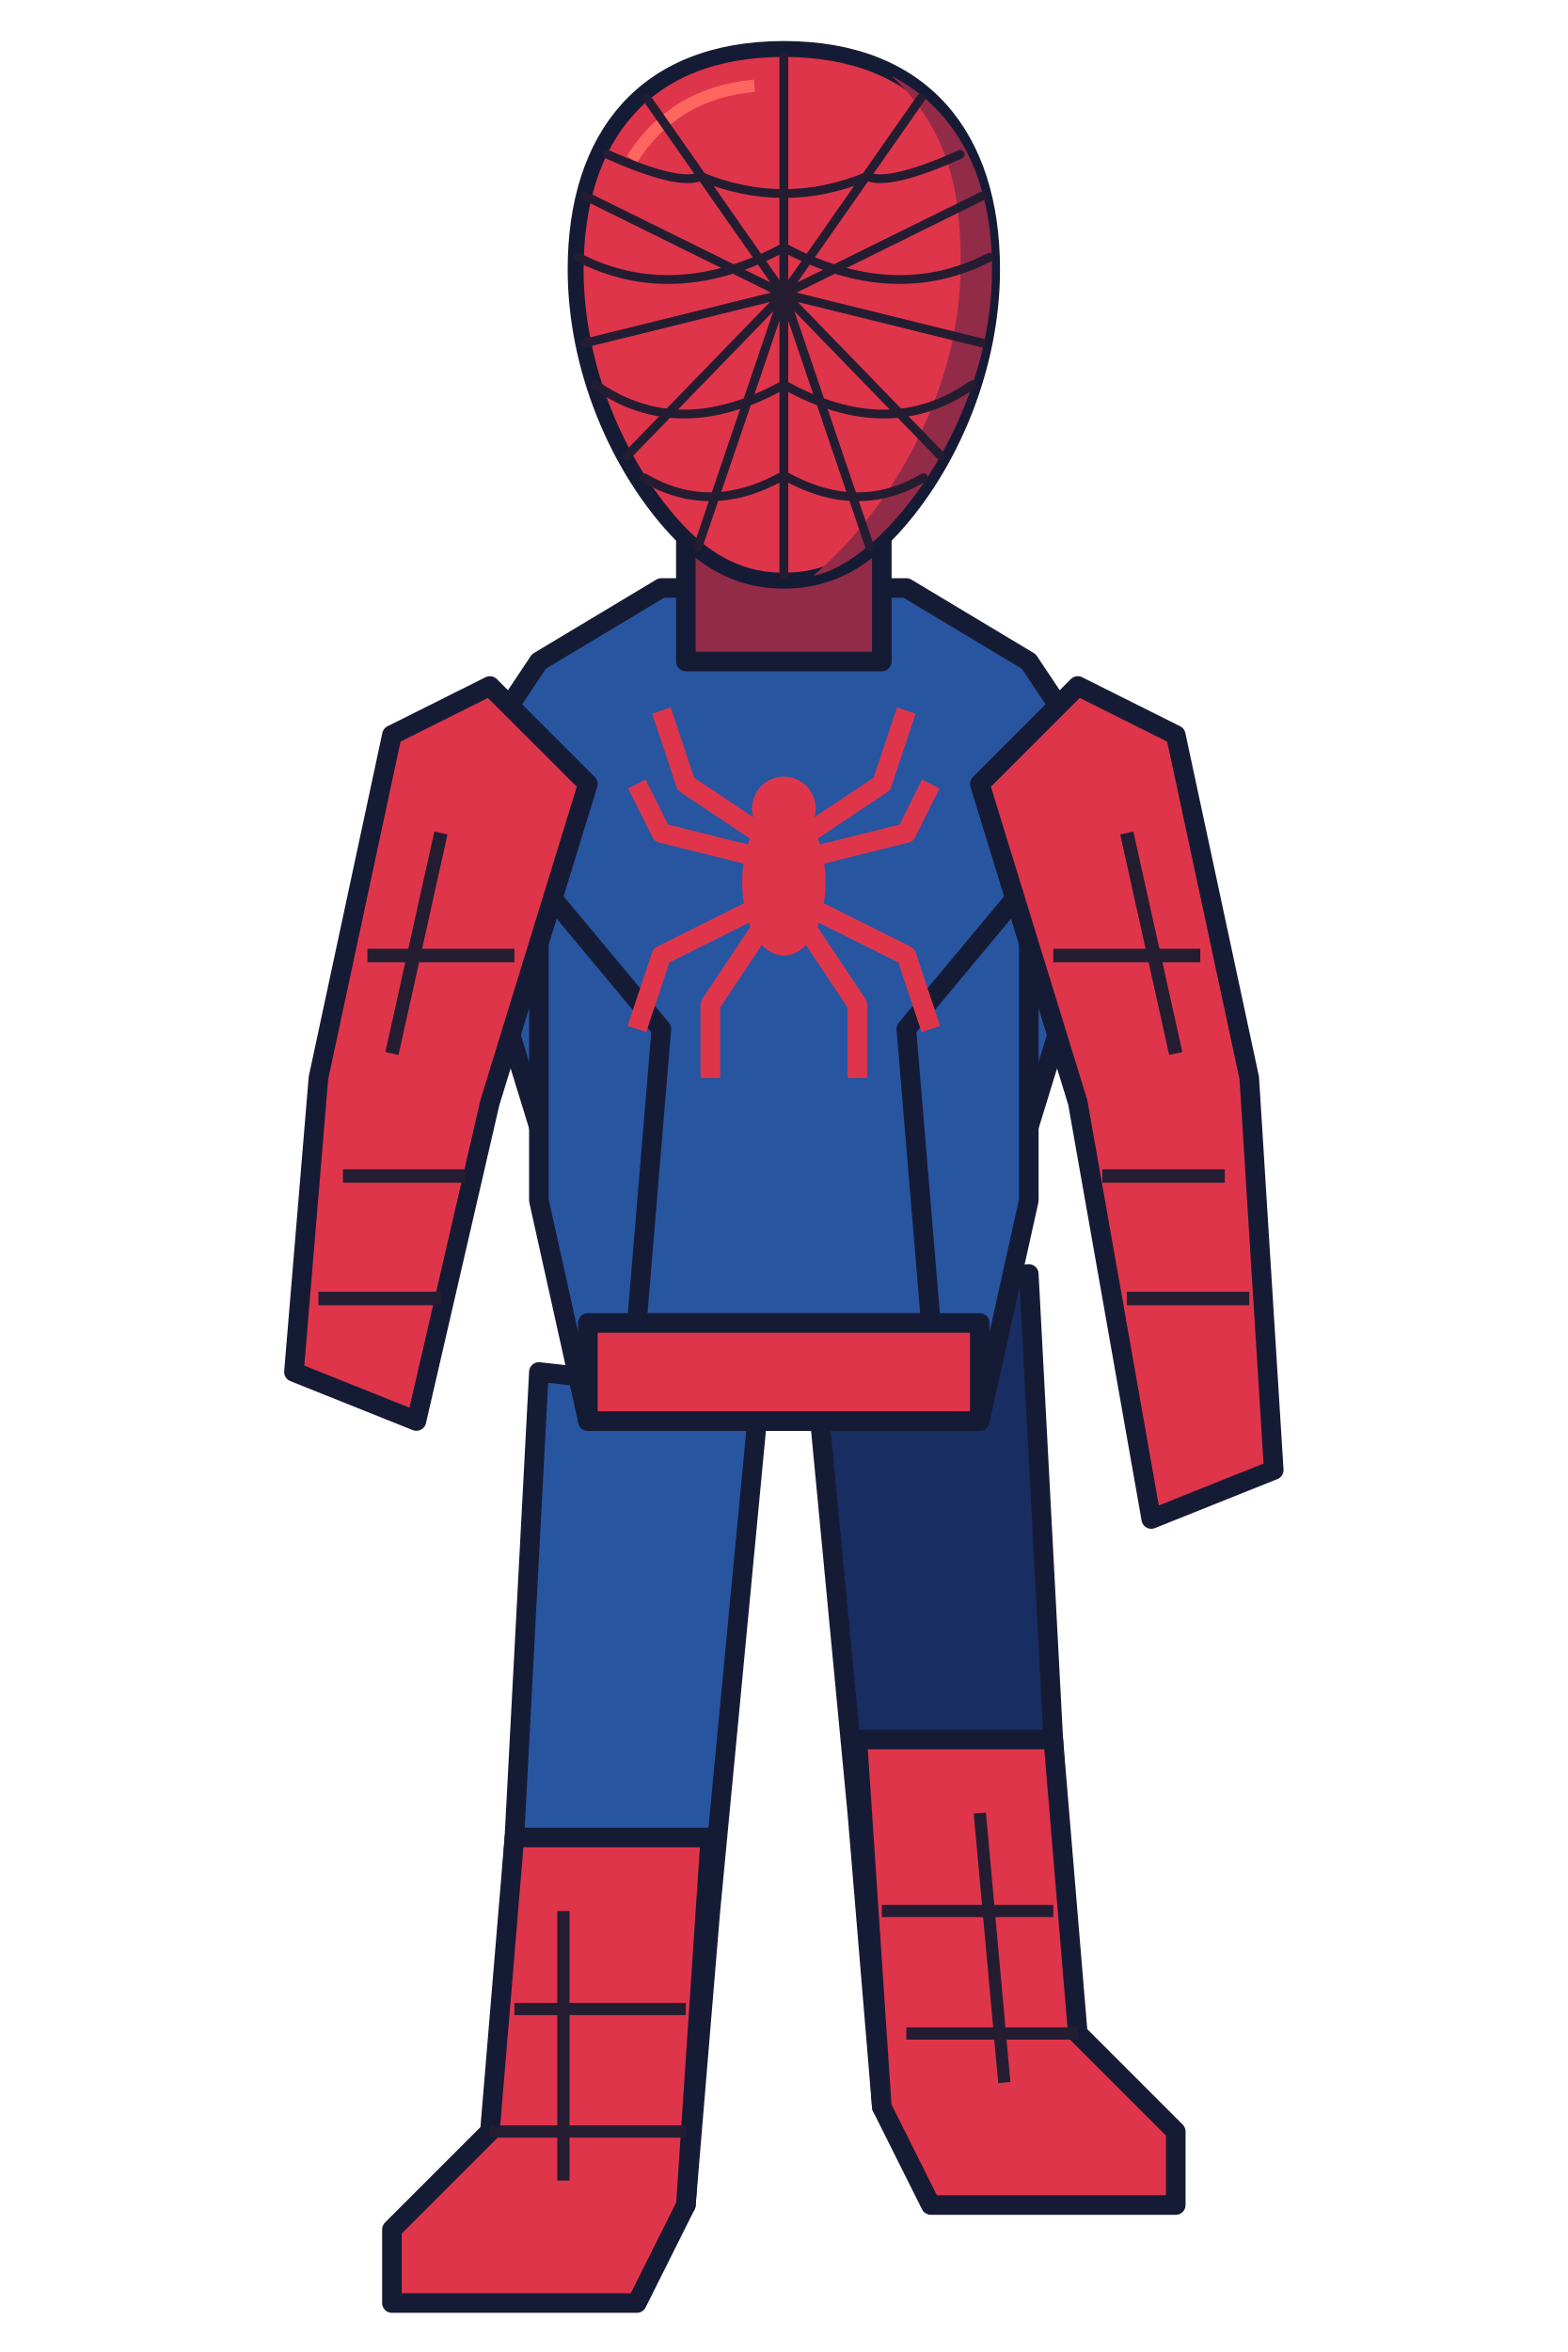
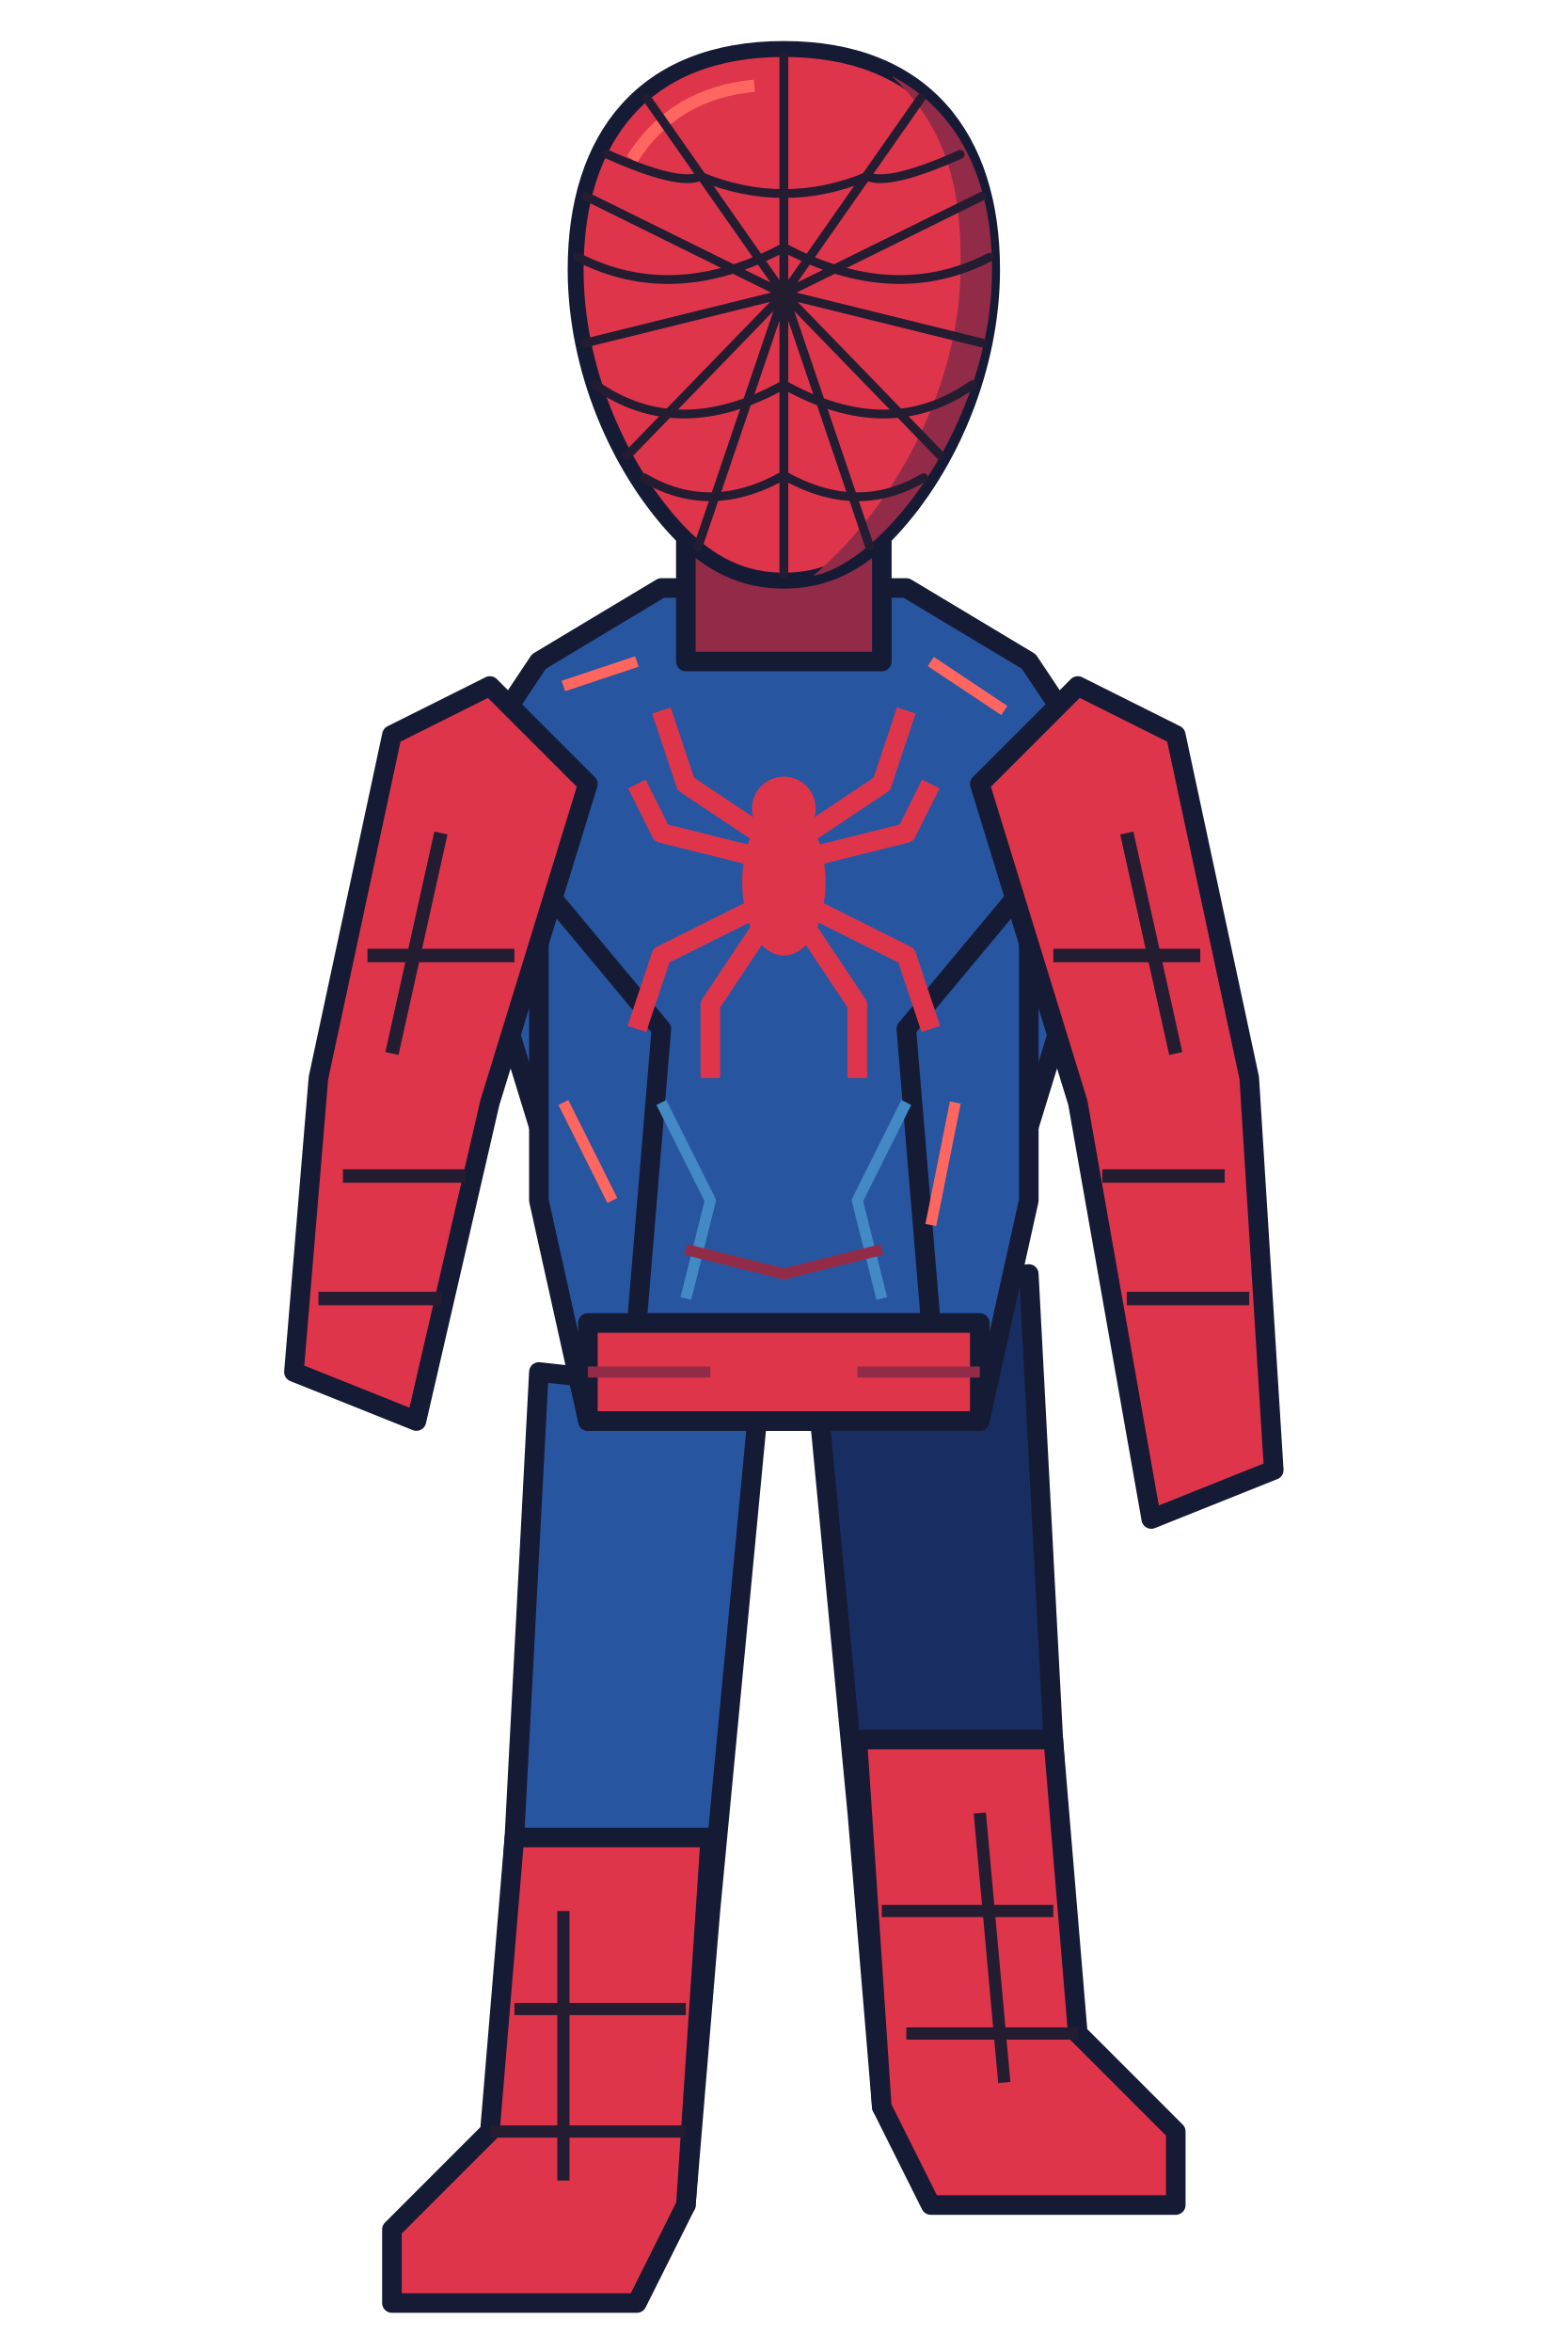
<svg xmlns="http://www.w3.org/2000/svg" viewBox="0 0 64 96" width="64" height="96" role="img" aria-label="Spider-Man" shape-rendering="geometricPrecision">
  <g stroke="#161b35" stroke-width=".8" stroke-linejoin="round">
    <g transform="translate(32 0) scale(1 1) translate(-32 0)">
      <g transform="translate(0 2)">
        <path d="M22 54L31 55L29 76L28 88H20L21 73Z" fill="#2855a0" />
        <path d="M21 73H29L28 88L26 92H16V89L20 85Z" fill="#df354b" />
        <path d="M23 76L23 87M21 80H28M20 85H28" stroke="#241d32" fill="none" stroke-width=".5" />
      </g>
      <g transform="translate(0 -2)">
        <path d="M33 55L42 54L43 73L44 88H36L35 76Z" fill="#182e62" />
        <path d="M35 73H43L44 85L48 89V92H38L36 88Z" fill="#df354b" />
        <path d="M40 76L41 87M36 80H43M37 85H44" stroke="#241d32" fill="none" stroke-width=".5" />
      </g>
      <path d="M22 27L27 24H37L42 27L46 33L42 46L40 57H24L22 46L18 33Z" fill="#2855a0" />
      <path d="M22 36L27 42L26 54H38L37 42L42 36V49L40 58H24L22 49Z" fill="#2855a0" />
      <path d="M24 54H40V58H24Z" fill="#df354b" />
+       <g fill="none" stroke-width=".45">
+         <path d="M23 28L26 27M38 27L41 29M23 45L25 49M39 45L38 50" stroke="#ff6660" />
+         <path d="M27 45L29 49L28 53M37 45L35 49L36 53" stroke="#4389c6" />
+         <path d="M28 51L32 52L36 51M24 56H29M35 56H40" stroke="#922b48" />
+       </g>
      <g transform="translate(32 36)">
        <g stroke="#df354b" fill="#df354b" stroke-width=".8">
          <ellipse cx="0" cy="0" rx="1.3" ry="2.6" />
          <circle cy="-3" r=".9" />
          <path d="M-1-2L-4-4L-5-7M1-2L4-4L5-7M-1-1L-5-2L-6-4M1-1L5-2L6-4M-1 1L-5 3L-6 6M1 1L5 3L6 6M-1 2L-3 5L-3 8M1 2L3 5L3 8" fill="none" />
        </g>
      </g>
      <path d="M20 28L16 30L13 44L12 56L17 58L20 45L24 32Z" fill="#df354b" />
      <path d="M44 28L48 30L51 44L52 60L47 62L44 45L40 32Z" fill="#df354b" />
      <path d="M18 34L16 43M46 34L48 43M15 39H21M43 39H49M14 48H19M45 48H50M13 53H18M46 53H51" fill="none" stroke="#241d32" stroke-width=".55" />
      <path d="M28 21H36V27H28Z" fill="#922b48" />
      <g transform="translate(32 2)">
        <g stroke="#161b35" stroke-width=".65" stroke-linejoin="round" shape-rendering="geometricPrecision">
          <path d="M0 0C-5.7 0-8.5 3.6-8.5 9C-8.5 13-6.8 17-4.4 19.6C-3 21.1-1.6 21.7 0 21.7C1.6 21.7 3 21.1 4.4 19.6C6.8 17 8.5 13 8.5 9C8.5 3.6 5.7 0 0 0Z" fill="#df354b" />
          <path d="M4.4 1.1C7 3.5 7.3 6.5 7.2 9.5C7 14 4.5 18.7 1.2 21.5C4 21 8.5 15.3 8.5 9C8.5 5.3 7.1 2.5 4.4 1.1Z" fill="#922b48" stroke="none" />
          <path d="M-6.2 4.5Q-4.5 1.8-1.2 1.5" stroke="#ff6660" stroke-width=".5" fill="none" />
          <g fill="none" stroke="#241d32" stroke-width=".36" stroke-linecap="round">
            <path d="M0 .3V21.4M-5.6 2L0 10L5.6 2M-8.1 6L0 10L8.1 6M-8.1 12L0 10L8.1 12M-6.4 16.6L0 10L6.4 16.6M-3.5 20.3L0 10L3.5 20.3" />
            <path d="M-7.2 4.3Q-4.3 5.6-3.4 5.2Q0 6.6 3.4 5.2Q4.3 5.6 7.2 4.3M-8.4 8.5Q-4.5 10.5 0 8.1Q4.5 10.5 8.4 8.5M-7.7 13.7Q-4.3 16.1 0 13.7Q4.3 16.1 7.7 13.7M-5.7 17.5Q-3 19.1 0 17.4Q3 19.1 5.7 17.5" />
          </g>
        </g>
      </g>
    </g>
  </g>
</svg>
